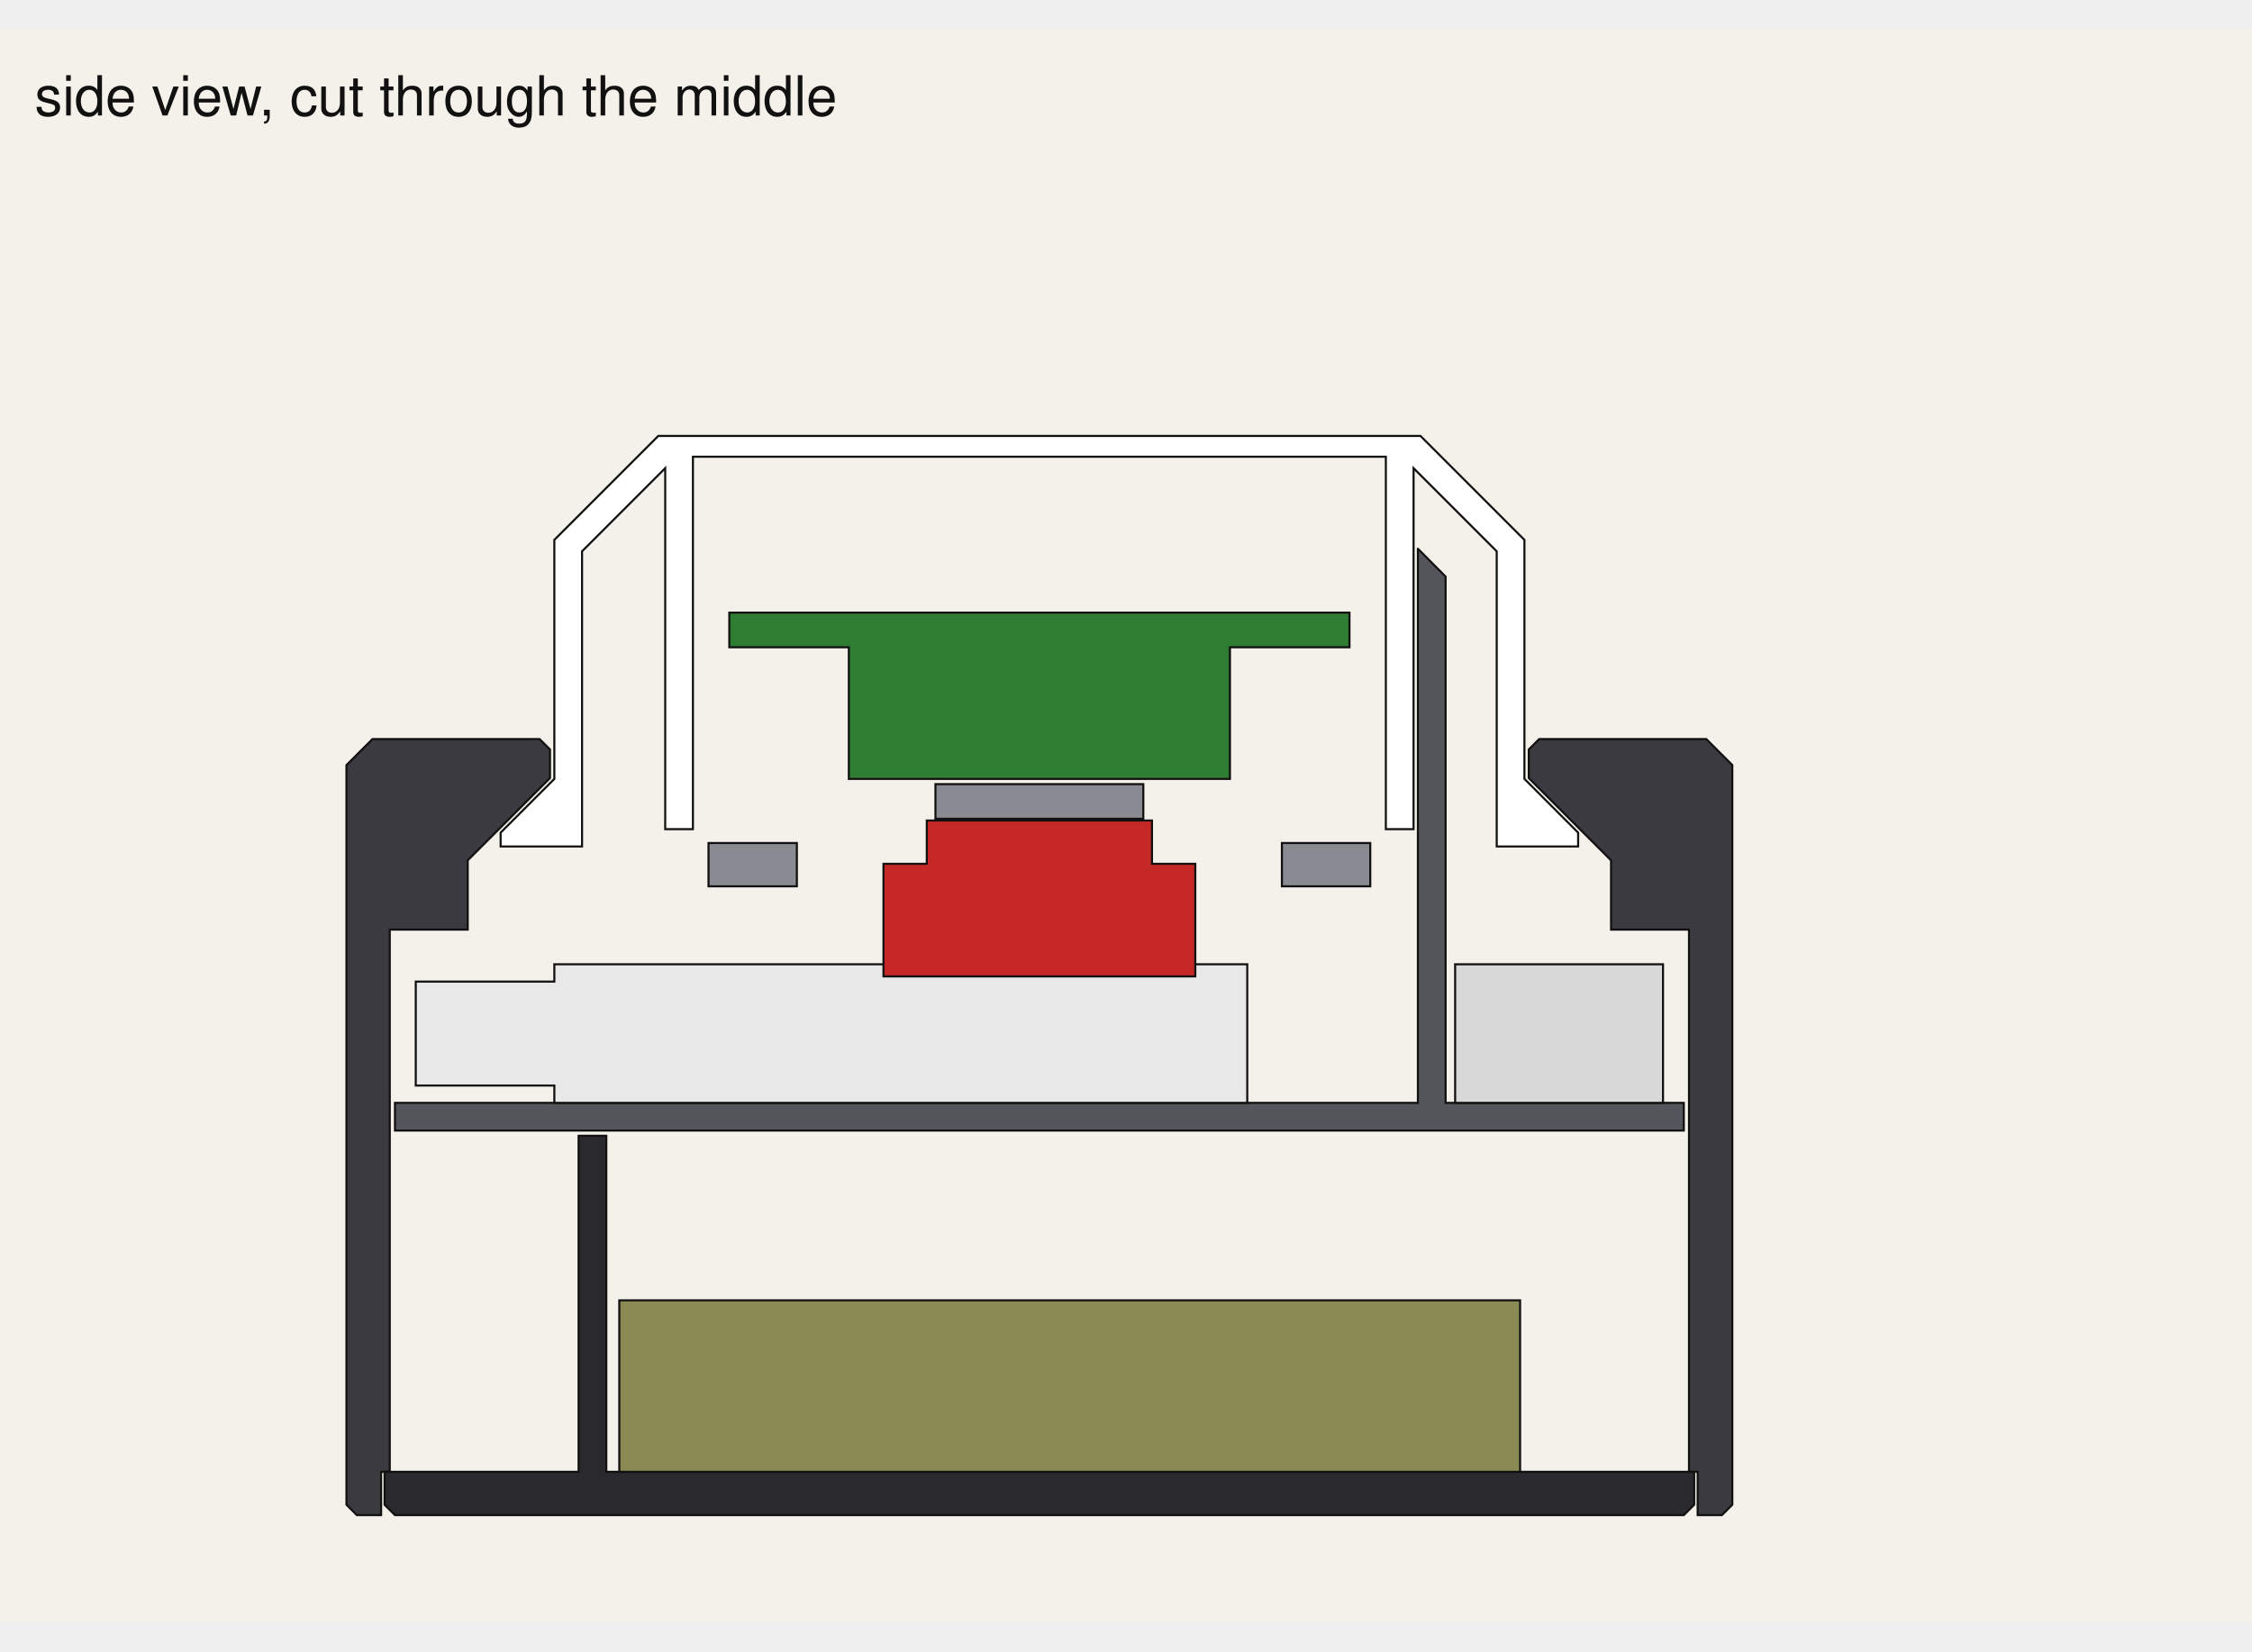
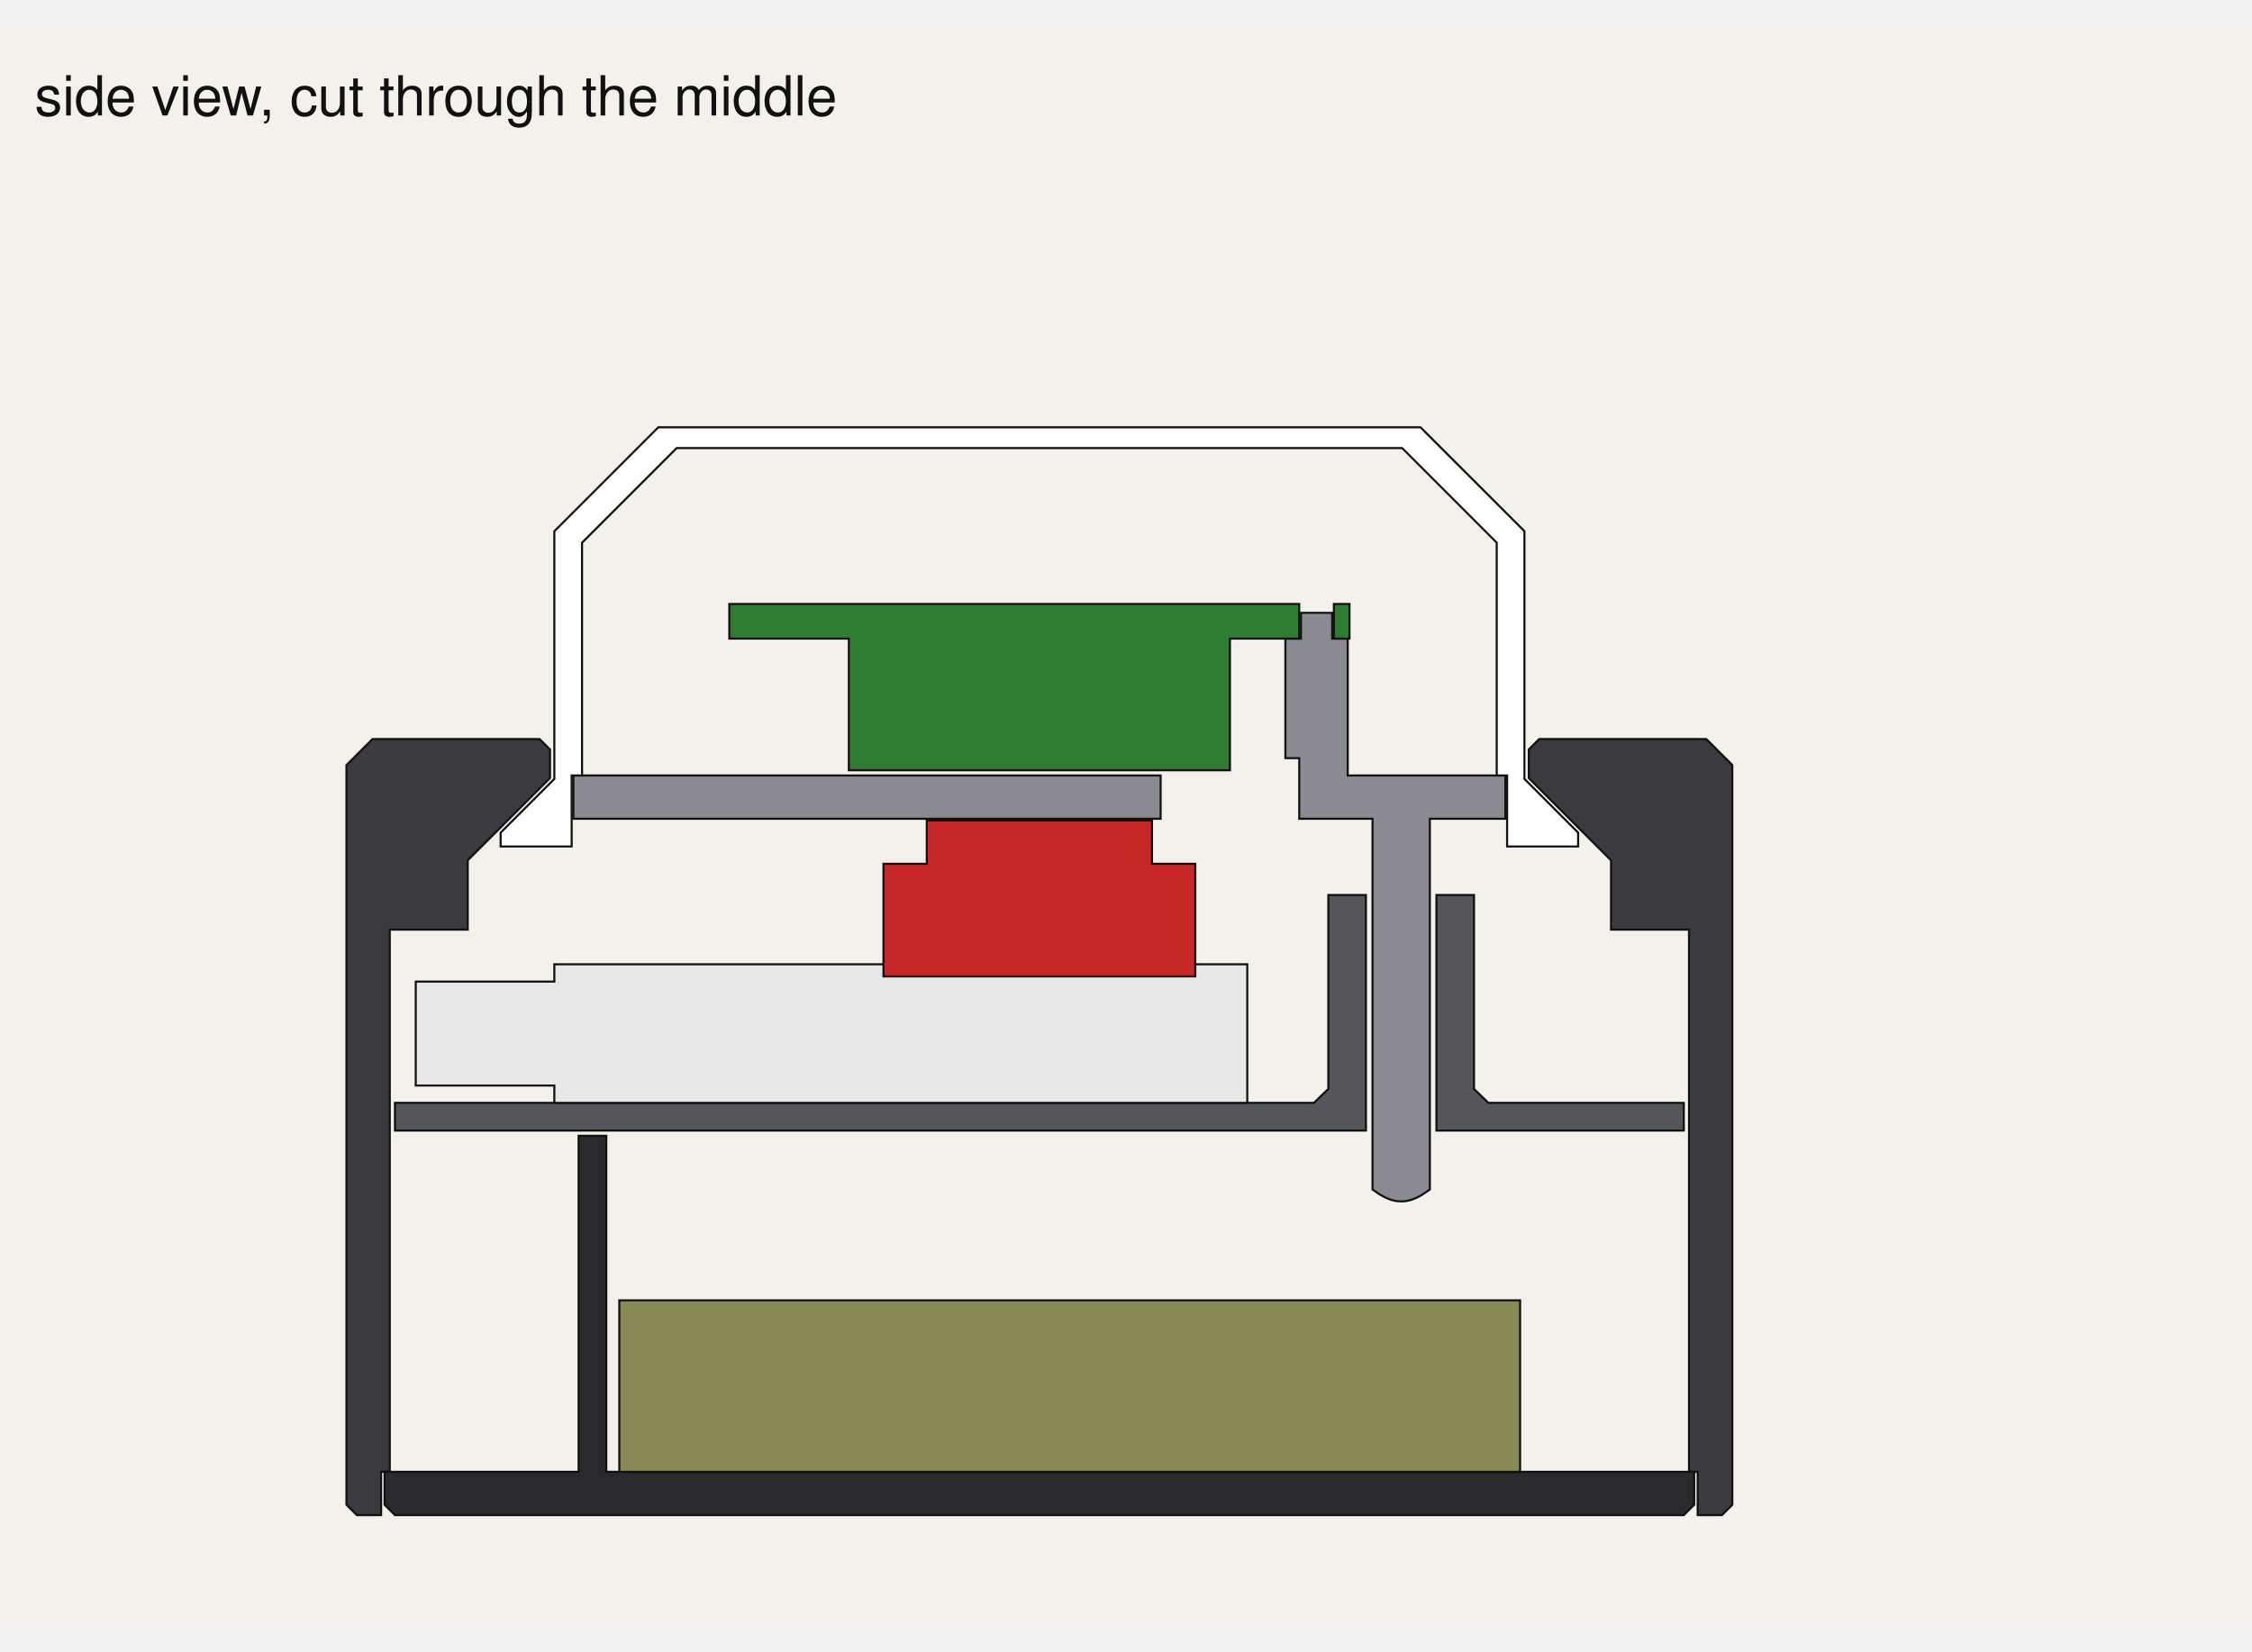
<svg xmlns="http://www.w3.org/2000/svg" viewBox="-60 -62 130 92" width="1320" height="968">
  <rect x="-60" y="-62" width="130" height="92" fill="#f4f1ea" />
  <path d="M-28.25,-20.40 L-28.25,-18.75 L-33.00,-14.00 L-33.00,-10.00 L-33.13,-10.00 L-33.17,-10.00 L-36.47,-10.00 L-37.01,-10.00 L-37.50,-10.00 L-37.50,-5.00 L-37.50,0.00 L-37.50,0.50 L-37.50,10.65 L-37.50,11.15 L-37.50,21.30 L-37.75,21.30 L-38.00,21.30 L-38.00,22.55 L-38.00,23.80 L-38.70,23.80 L-39.20,23.80 L-39.40,23.80 L-39.70,23.50 L-40.00,23.20 L-40.00,1.85 L-40.00,-19.50 L-39.25,-20.25 L-38.50,-21.00 L-37.87,-21.00 L-37.18,-21.00 L-29.52,-21.00 L-29.38,-21.00 L-29.16,-21.00 L-28.85,-21.00 Z M39.25,-20.25 L40.00,-19.50 L40.00,6.54 L40.00,15.80 L40.00,22.46 L40.00,22.66 L40.00,23.20 L39.70,23.50 L39.40,23.80 L38.70,23.80 L38.00,23.80 L38.00,22.91 L38.00,22.59 L38.00,21.84 L38.00,21.30 L37.61,21.30 L37.50,21.30 L37.50,15.39 L37.50,10.99 L37.50,10.77 L37.50,7.89 L37.50,0.50 L37.50,0.00 L37.50,-5.00 L37.50,-10.00 L37.01,-10.00 L36.47,-10.00 L33.17,-10.00 L33.13,-10.00 L33.00,-10.00 L33.00,-14.00 L28.25,-18.75 L28.25,-20.40 L28.85,-21.00 L29.16,-21.00 L29.38,-21.00 L29.52,-21.00 L37.18,-21.00 L37.87,-21.00 L38.50,-21.00 Z" fill="#3a3a40" fill-rule="evenodd" stroke="#111" stroke-width="0.12" />
-   <path d="M23.45,-30.38 L23.45,0.00 L23.86,0.00 L24.20,0.00 L24.46,0.00 L24.65,0.00 L36.26,0.00 L36.75,0.00 L37.20,0.00 L37.20,0.80 L37.20,1.60 L36.75,1.60 L29.46,1.60 L29.20,1.60 L28.90,1.60 L28.57,1.60 L28.24,1.60 L27.94,1.60 L-1.80,1.60 L-24.92,1.60 L-33.29,1.60 L-33.90,1.60 L-35.15,1.60 L-36.26,1.60 L-36.75,1.60 L-37.20,1.60 L-37.20,0.80 L-37.20,0.00 L-36.75,0.00 L-36.26,0.00 L-33.90,0.00 L-33.29,0.00 L-24.92,0.00 L-21.83,0.00 L-21.63,0.00 L-21.37,0.00 L-21.05,0.00 L-17.87,0.00 L-17.73,0.00 L-17.59,0.00 L-17.42,0.00 L-17.25,0.00 L-17.05,0.00 L-16.86,0.00 L-16.65,0.00 L-16.44,0.00 L-16.22,0.00 L-16.00,0.00 L-15.78,0.00 L-15.56,0.00 L-15.35,0.00 L-15.14,0.00 L-14.95,0.00 L-14.75,0.00 L-14.58,0.00 L-14.41,0.00 L-14.27,0.00 L-14.13,0.00 L-8.15,0.00 L-7.75,0.00 L-7.39,0.00 L-7.09,0.00 L-6.87,0.00 L-6.72,0.00 L-6.64,0.00 L-5.90,0.00 L-5.34,0.00 L-4.76,0.00 L-4.15,0.00 L-3.51,0.00 L-2.85,0.00 L-2.15,0.00 L-1.41,0.00 L-0.63,0.00 L0.00,0.00 L0.82,0.00 L1.60,0.00 L2.33,0.00 L3.19,0.00 L3.88,0.00 L4.53,0.00 L5.16,0.00 L5.75,0.00 L6.32,0.00 L7.17,0.00 L8.05,0.00 L8.56,0.00 L9.05,0.00 L9.93,0.00 L10.39,0.00 L10.82,0.00 L11.23,0.00 L11.63,0.00 L12.46,0.00 L12.82,0.00 L13.17,0.00 L13.99,0.00 L14.30,0.00 L14.60,0.00 L14.89,0.00 L15.65,0.00 L16.44,0.00 L17.26,0.00 L18.10,0.00 L18.27,0.00 L18.43,0.00 L18.58,0.00 L18.73,0.00 L18.88,0.00 L19.02,0.00 L19.15,0.00 L19.28,0.00 L19.41,0.00 L19.54,0.00 L19.66,0.00 L19.79,0.00 L19.90,0.00 L20.02,0.00 L20.14,0.00 L20.55,0.00 L20.98,0.00 L21.04,0.00 L21.44,0.00 L21.47,0.00 L21.85,0.00 L21.85,-31.98 L21.86,-31.98 Z" fill="#55555c" fill-rule="evenodd" stroke="#111" stroke-width="0.12" />
+   <path d="M18.85,-8.12 L18.85,1.60 L18.80,1.60 L18.66,1.60 L18.01,1.60 L17.99,1.60 L17.35,1.60 L17.32,1.60 L16.69,1.60 L16.66,1.60 L16.06,1.60 L16.02,1.60 L15.46,1.60 L15.41,1.60 L14.90,1.60 L14.84,1.60 L14.39,1.60 L14.32,1.60 L13.94,1.60 L13.87,1.60 L13.55,1.60 L13.30,1.60 L13.12,1.60 L13.01,1.60 L12.98,1.60 L7.49,1.60 L7.25,1.60 L7.05,1.60 L6.89,1.60 L6.78,1.60 L6.71,1.60 L6.69,1.60 L6.56,1.60 L-13.50,1.60 L-13.52,1.60 L-15.11,1.60 L-15.13,1.60 L-15.18,1.60 L-15.26,1.60 L-15.36,1.60 L-15.48,1.60 L-15.63,1.60 L-15.80,1.60 L-15.98,1.60 L-16.17,1.60 L-16.37,1.60 L-16.57,1.60 L-16.77,1.60 L-22.82,1.60 L-23.05,1.60 L-23.27,1.60 L-23.50,1.60 L-23.71,1.60 L-23.90,1.60 L-24.08,1.60 L-24.23,1.60 L-24.37,1.60 L-33.29,1.60 L-33.90,1.60 L-35.15,1.60 L-36.26,1.60 L-36.75,1.60 L-37.20,1.60 L-37.20,0.80 L-37.20,0.00 L-36.75,0.00 L-36.26,0.00 L-33.90,0.00 L-33.29,0.00 L-24.92,0.00 L-21.83,0.00 L-21.63,0.00 L-21.37,0.00 L-21.05,0.00 L-17.87,0.00 L-17.73,0.00 L-17.59,0.00 L-17.42,0.00 L-17.25,0.00 L-17.05,0.00 L-16.86,0.00 L-16.65,0.00 L-16.44,0.00 L-16.22,0.00 L-16.00,0.00 L-15.78,0.00 L-15.56,0.00 L-15.35,0.00 L-15.14,0.00 L-14.95,0.00 L-14.75,0.00 L-14.58,0.00 L-14.41,0.00 L-14.27,0.00 L-14.13,0.00 L-14.03,0.00 L-13.92,0.00 L-12.33,0.00 L-12.18,0.00 L-12.10,0.00 L-12.07,0.00 L-12.04,0.00 L-11.70,0.00 L-11.36,0.00 L-10.99,0.00 L-10.67,0.00 L-10.36,0.00 L-9.98,0.00 L-9.69,0.00 L-9.44,0.00 L-9.22,0.00 L-9.04,0.00 L-8.91,0.00 L-8.82,0.00 L-0.70,0.00 L-0.52,0.00 L-0.36,0.00 L-0.24,0.00 L-0.17,0.00 L0.42,0.00 L3.26,0.00 L3.26,0.00 L3.35,0.00 L12.53,0.00 L12.57,0.00 L12.79,0.00 L13.23,0.00 L13.89,0.00 L13.96,0.00 L14.85,0.00 L14.90,0.00 L15.85,0.00 L16.34,-0.48 L16.68,-0.80 L16.68,-4.42 L16.68,-12.00 L17.34,-12.00 L18.18,-12.00 L18.85,-12.00 Z M25.09,-8.38 L25.09,-0.80 L25.64,-0.27 L25.92,0.00 L26.00,0.00 L26.43,0.00 L26.77,0.00 L27.01,0.00 L27.16,0.00 L27.21,0.00 L36.26,0.00 L36.75,0.00 L37.20,0.00 L37.20,0.80 L37.20,1.60 L36.75,1.60 L32.28,1.60 L32.12,1.60 L31.88,1.60 L31.60,1.60 L24.66,1.60 L24.59,1.60 L24.51,1.60 L24.50,1.60 L24.44,1.60 L24.33,1.60 L24.17,1.60 L23.95,1.60 L23.69,1.60 L23.38,1.60 L23.03,1.60 L22.92,1.60 L22.92,-2.28 L22.92,-12.00 L23.59,-12.00 L24.43,-12.00 L25.09,-12.00 Z" fill="#55555c" fill-rule="evenodd" stroke="#111" stroke-width="0.12" />
  <path d="" fill="#6a4a7a" fill-rule="evenodd" stroke="#111" stroke-width="0.12" />
  <path d="M-25.00,3.66 L-25.00,21.30 L23.64,21.30 L23.87,21.30 L28.50,21.30 L28.88,21.30 L29.04,21.30 L30.92,21.30 L34.19,21.30 L37.04,21.30 L37.21,21.30 L37.25,21.30 L37.27,21.30 L37.80,21.30 L37.80,22.25 L37.80,23.20 L37.50,23.50 L37.20,23.80 L36.75,23.80 L35.15,23.80 L0.00,23.80 L-36.26,23.80 L-36.75,23.80 L-37.20,23.80 L-37.50,23.50 L-37.80,23.20 L-37.80,22.25 L-37.80,21.30 L-37.27,21.30 L-36.69,21.30 L-27.32,21.30 L-26.60,21.30 L-26.60,19.54 L-26.60,1.90 L-26.45,1.90 L-25.00,1.90 Z" fill="#2a2a2e" fill-rule="evenodd" stroke="#111" stroke-width="0.12" />
-   <path d="M-14.00,-12.50 L-19.10,-12.50 L-19.10,-15.00 L-14.00,-15.00 Z M19.10,-12.50 L14.00,-12.50 L14.00,-15.00 L19.10,-15.00 Z M6.00,-17.41 L6.00,-17.23 L6.00,-16.41 L6.00,-16.41 L6.00,-16.40 L5.99,-16.40 L5.99,-16.40 L5.68,-16.40 L5.36,-16.40 L5.04,-16.40 L4.72,-16.40 L4.39,-16.40 L4.07,-16.40 L3.74,-16.40 L3.42,-16.40 L3.09,-16.40 L2.76,-16.40 L2.43,-16.40 L2.09,-16.40 L1.76,-16.40 L1.41,-16.40 L1.07,-16.40 L0.72,-16.40 L0.36,-16.40 L0.00,-16.40 L-0.36,-16.40 L-0.72,-16.40 L-1.07,-16.40 L-1.41,-16.40 L-1.76,-16.40 L-2.09,-16.40 L-2.43,-16.40 L-2.76,-16.40 L-3.09,-16.40 L-3.42,-16.40 L-3.74,-16.40 L-4.07,-16.40 L-4.39,-16.40 L-4.72,-16.40 L-5.04,-16.40 L-5.36,-16.40 L-5.68,-16.40 L-5.99,-16.40 L-5.99,-16.40 L-6.00,-16.40 L-6.00,-16.41 L-6.00,-16.41 L-6.00,-17.23 L-6.00,-17.41 L-6.00,-18.40 L-5.77,-18.40 L-5.33,-18.40 L-4.88,-18.40 L-4.43,-18.40 L-3.99,-18.40 L-3.53,-18.40 L-3.08,-18.40 L-2.62,-18.40 L-2.16,-18.40 L-1.69,-18.40 L-1.22,-18.40 L-0.74,-18.40 L-0.25,-18.40 L0.00,-18.40 L0.25,-18.40 L0.74,-18.40 L1.22,-18.40 L1.69,-18.40 L2.16,-18.40 L2.62,-18.40 L3.08,-18.40 L3.53,-18.40 L3.99,-18.40 L4.43,-18.40 L4.88,-18.40 L5.33,-18.40 L5.77,-18.40 L6.00,-18.40 Z" fill="#8a8a92" fill-rule="evenodd" stroke="#111" stroke-width="0.12" />
-   <path d="M28.00,-32.50 L28.00,-18.70 L31.10,-15.60 L31.10,-14.80 L26.40,-14.80 L26.40,-31.84 L21.60,-36.64 L21.60,-15.80 L20.00,-15.80 L20.00,-37.30 L0.00,-37.30 L-20.00,-37.30 L-20.00,-15.80 L-21.60,-15.80 L-21.60,-36.64 L-26.40,-31.84 L-26.40,-14.80 L-31.10,-14.80 L-31.10,-15.60 L-28.00,-18.70 L-28.00,-32.50 L-22.00,-38.50 L0.00,-38.50 L22.00,-38.50 Z" fill="#ffffff" fill-rule="evenodd" stroke="#111" stroke-width="0.12" />
+   <path d="M16.90,-26.80 L17.80,-26.80 L17.80,-18.90 L26.90,-18.90 L26.90,-16.40 L22.60,-16.40 L22.54,-16.40 L22.54,-14.97 L22.54,5.00 L22.22,5.22 L22.15,5.27 L21.91,5.41 L21.79,5.47 L21.62,5.54 L21.47,5.60 L21.34,5.63 L21.17,5.67 L21.06,5.68 L20.88,5.69 L20.77,5.68 L20.60,5.67 L20.46,5.64 L20.30,5.60 L20.12,5.53 L19.98,5.47 L19.71,5.32 L19.62,5.27 L19.23,5.00 L19.23,3.57 L19.23,-16.40 L19.20,-16.40 L18.80,-16.40 L18.45,-16.40 L15.00,-16.40 L15.00,-17.50 L15.00,-18.37 L15.00,-18.90 L15.00,-19.40 L15.00,-19.90 L15.00,-19.90 L15.00,-19.90 L14.85,-19.90 L14.73,-19.90 L14.60,-19.90 L14.47,-19.90 L14.40,-19.90 L14.30,-19.90 L14.27,-19.90 L14.20,-19.90 L14.20,-26.80 L15.10,-26.80 L15.10,-28.29 L16.90,-28.29 Z M7.00,-17.65 L7.00,-16.40 L-8.48,-16.40 L-10.11,-16.40 L-12.08,-16.40 L-14.49,-16.40 L-17.53,-16.40 L-21.49,-16.40 L-26.90,-16.40 L-26.90,-18.90 L-21.49,-18.90 L-17.53,-18.90 L-14.49,-18.90 L-12.08,-18.90 L-10.11,-18.90 L7.00,-18.90 Z" fill="#8a8a92" fill-rule="evenodd" stroke="#111" stroke-width="0.12" />
+   <path d="M28.00,-33.00 L28.00,-18.70 L31.10,-15.60 L31.10,-14.80 L27.00,-14.80 L27.00,-18.90 L26.40,-18.90 L26.40,-32.34 L20.94,-37.80 L0.00,-37.80 L-20.94,-37.80 L-26.40,-32.34 L-26.40,-18.90 L-27.00,-18.90 L-27.00,-14.80 L-31.10,-14.80 L-31.10,-15.60 L-28.00,-18.70 L-28.00,-33.00 L-22.00,-39.00 L0.00,-39.00 L22.00,-39.00 Z" fill="#ffffff" fill-rule="evenodd" stroke="#111" stroke-width="0.12" />
  <path d="M27.75,11.90 L27.75,21.30 L-21.61,21.30 L-24.25,21.30 L-24.25,20.80 L-24.25,11.40 L-21.61,11.40 L27.75,11.40 Z" fill="#8a8a55" fill-rule="evenodd" stroke="#111" stroke-width="0.12" />
  <path d="" fill="#1b5e20" fill-rule="evenodd" stroke="#111" stroke-width="0.12" />
  <path d="M7.80,-8.70 L7.80,-8.00 L9.45,-8.00 L12.00,-8.00 L12.00,-4.00 L12.00,0.00 L-4.54,0.00 L-5.25,0.00 L-5.96,0.00 L-6.60,0.00 L-7.12,0.00 L-7.46,0.00 L-7.58,0.00 L-8.00,0.00 L-18.99,0.00 L-19.00,0.00 L-19.14,0.00 L-19.42,0.00 L-19.81,0.00 L-20.27,0.00 L-20.77,0.00 L-21.25,0.00 L-21.68,0.00 L-22.02,0.00 L-22.26,0.00 L-28.00,0.00 L-28.00,-0.71 L-28.00,-1.00 L-32.00,-1.00 L-36.00,-1.00 L-36.00,-4.00 L-36.00,-7.00 L-32.00,-7.00 L-28.00,-7.00 L-28.00,-7.29 L-28.00,-8.00 L-15.76,-8.00 L-7.80,-8.00 L-7.80,-8.70 L-7.80,-9.40 L0.00,-9.40 L7.80,-9.40 Z" fill="#e8e8e8" fill-rule="evenodd" stroke="#111" stroke-width="0.12" />
  <path d="M6.50,-15.05 L6.50,-13.80 L7.55,-13.80 L9.00,-13.80 L9.00,-10.55 L9.00,-7.30 L0.00,-7.30 L-9.00,-7.30 L-9.00,-10.55 L-9.00,-13.80 L-7.55,-13.80 L-6.50,-13.80 L-6.50,-15.05 L-6.50,-16.30 L0.00,-16.30 L6.50,-16.30 Z" fill="#c62828" fill-rule="evenodd" stroke="#111" stroke-width="0.12" />
-   <path d="M17.90,-26.30 L11.00,-26.30 L11.00,-22.51 L11.00,-22.50 L11.00,-18.70 L0.00,-18.70 L-11.00,-18.70 L-11.00,-22.50 L-11.00,-22.51 L-11.00,-26.30 L-17.90,-26.30 L-17.90,-28.30 L0.00,-28.30 L17.90,-28.30 Z" fill="#2e7d32" fill-rule="evenodd" stroke="#111" stroke-width="0.12" />
+   <path d="M15.00,-27.94 L15.00,-26.80 L11.00,-26.80 L11.00,-23.01 L11.00,-23.00 L11.00,-19.20 L0.00,-19.20 L-11.00,-19.20 L-11.00,-23.00 L-11.00,-23.01 L-11.00,-26.80 L-17.90,-26.80 L-17.90,-28.80 L0.00,-28.80 L15.00,-28.80 Z M17.90,-26.80 L17.00,-26.80 L17.00,-27.73 L17.00,-28.80 L17.47,-28.80 L17.90,-28.80 Z" fill="#2e7d32" fill-rule="evenodd" stroke="#111" stroke-width="0.12" />
  <path d="" fill="#1a3a6e" fill-rule="evenodd" stroke="#111" stroke-width="0.12" />
-   <path d="M36.00,-6.00 L36.00,0.00 L27.00,0.00 L24.00,0.00 L24.00,-2.00 L24.00,-8.00 L27.00,-8.00 L36.00,-8.00 Z" fill="#d8d8d8" fill-rule="evenodd" stroke="#111" stroke-width="0.12" />
+   <path d="" fill="#d8d8d8" fill-rule="evenodd" stroke="#111" stroke-width="0.12" />
  <text x="-58" y="-57" font-family="Helvetica" font-size="3.2" fill="#111">side view, cut through the middle</text>
</svg>
